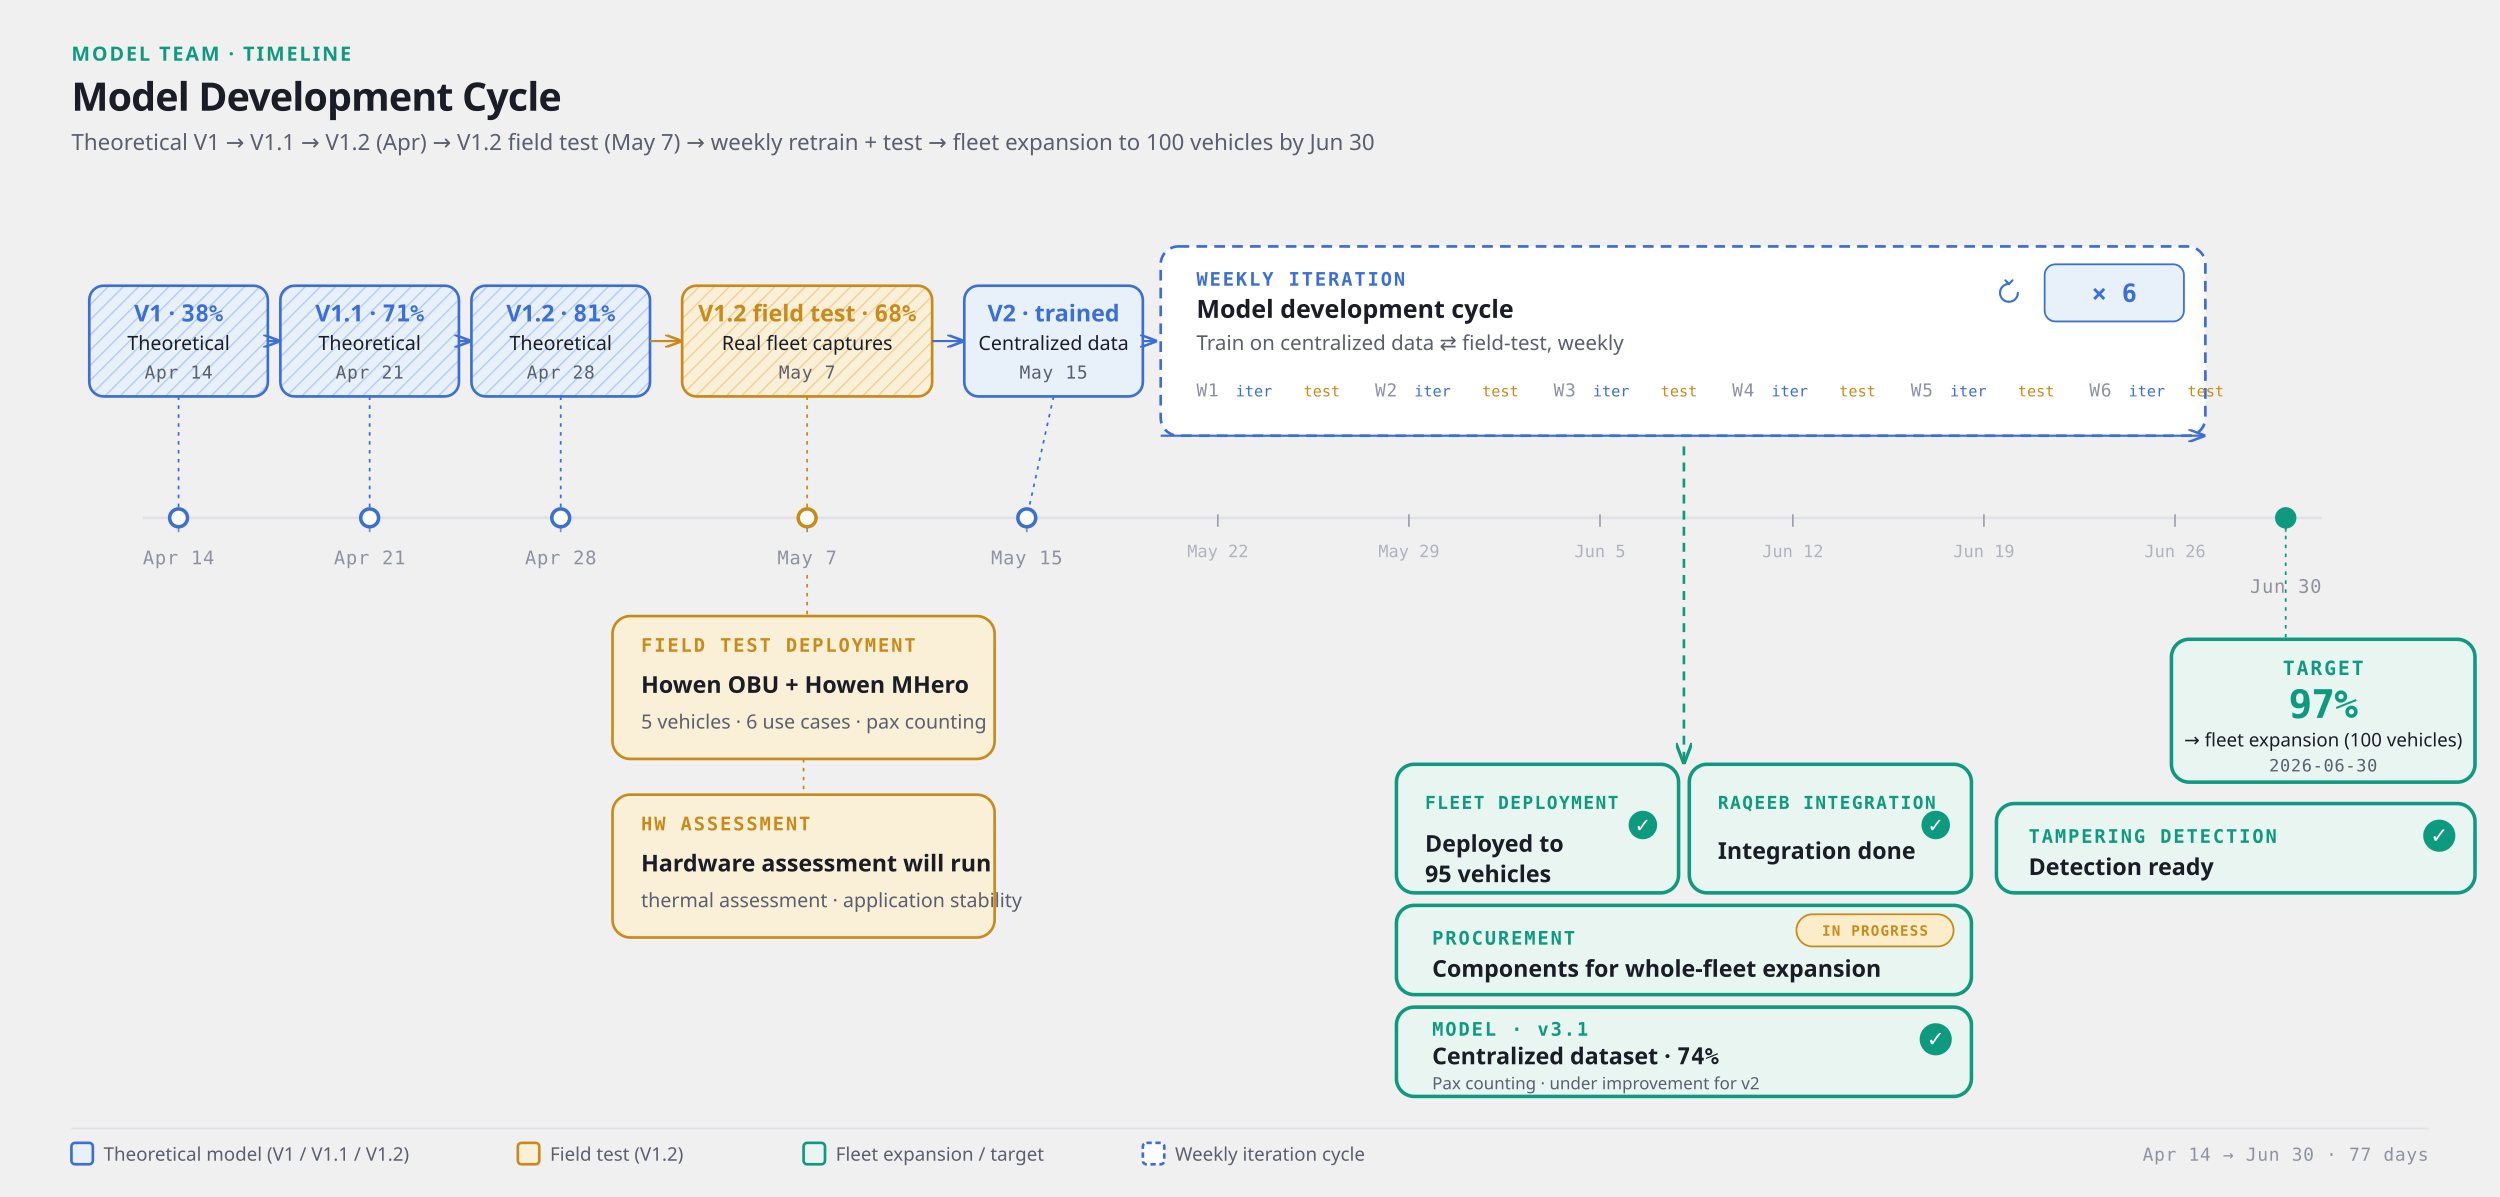
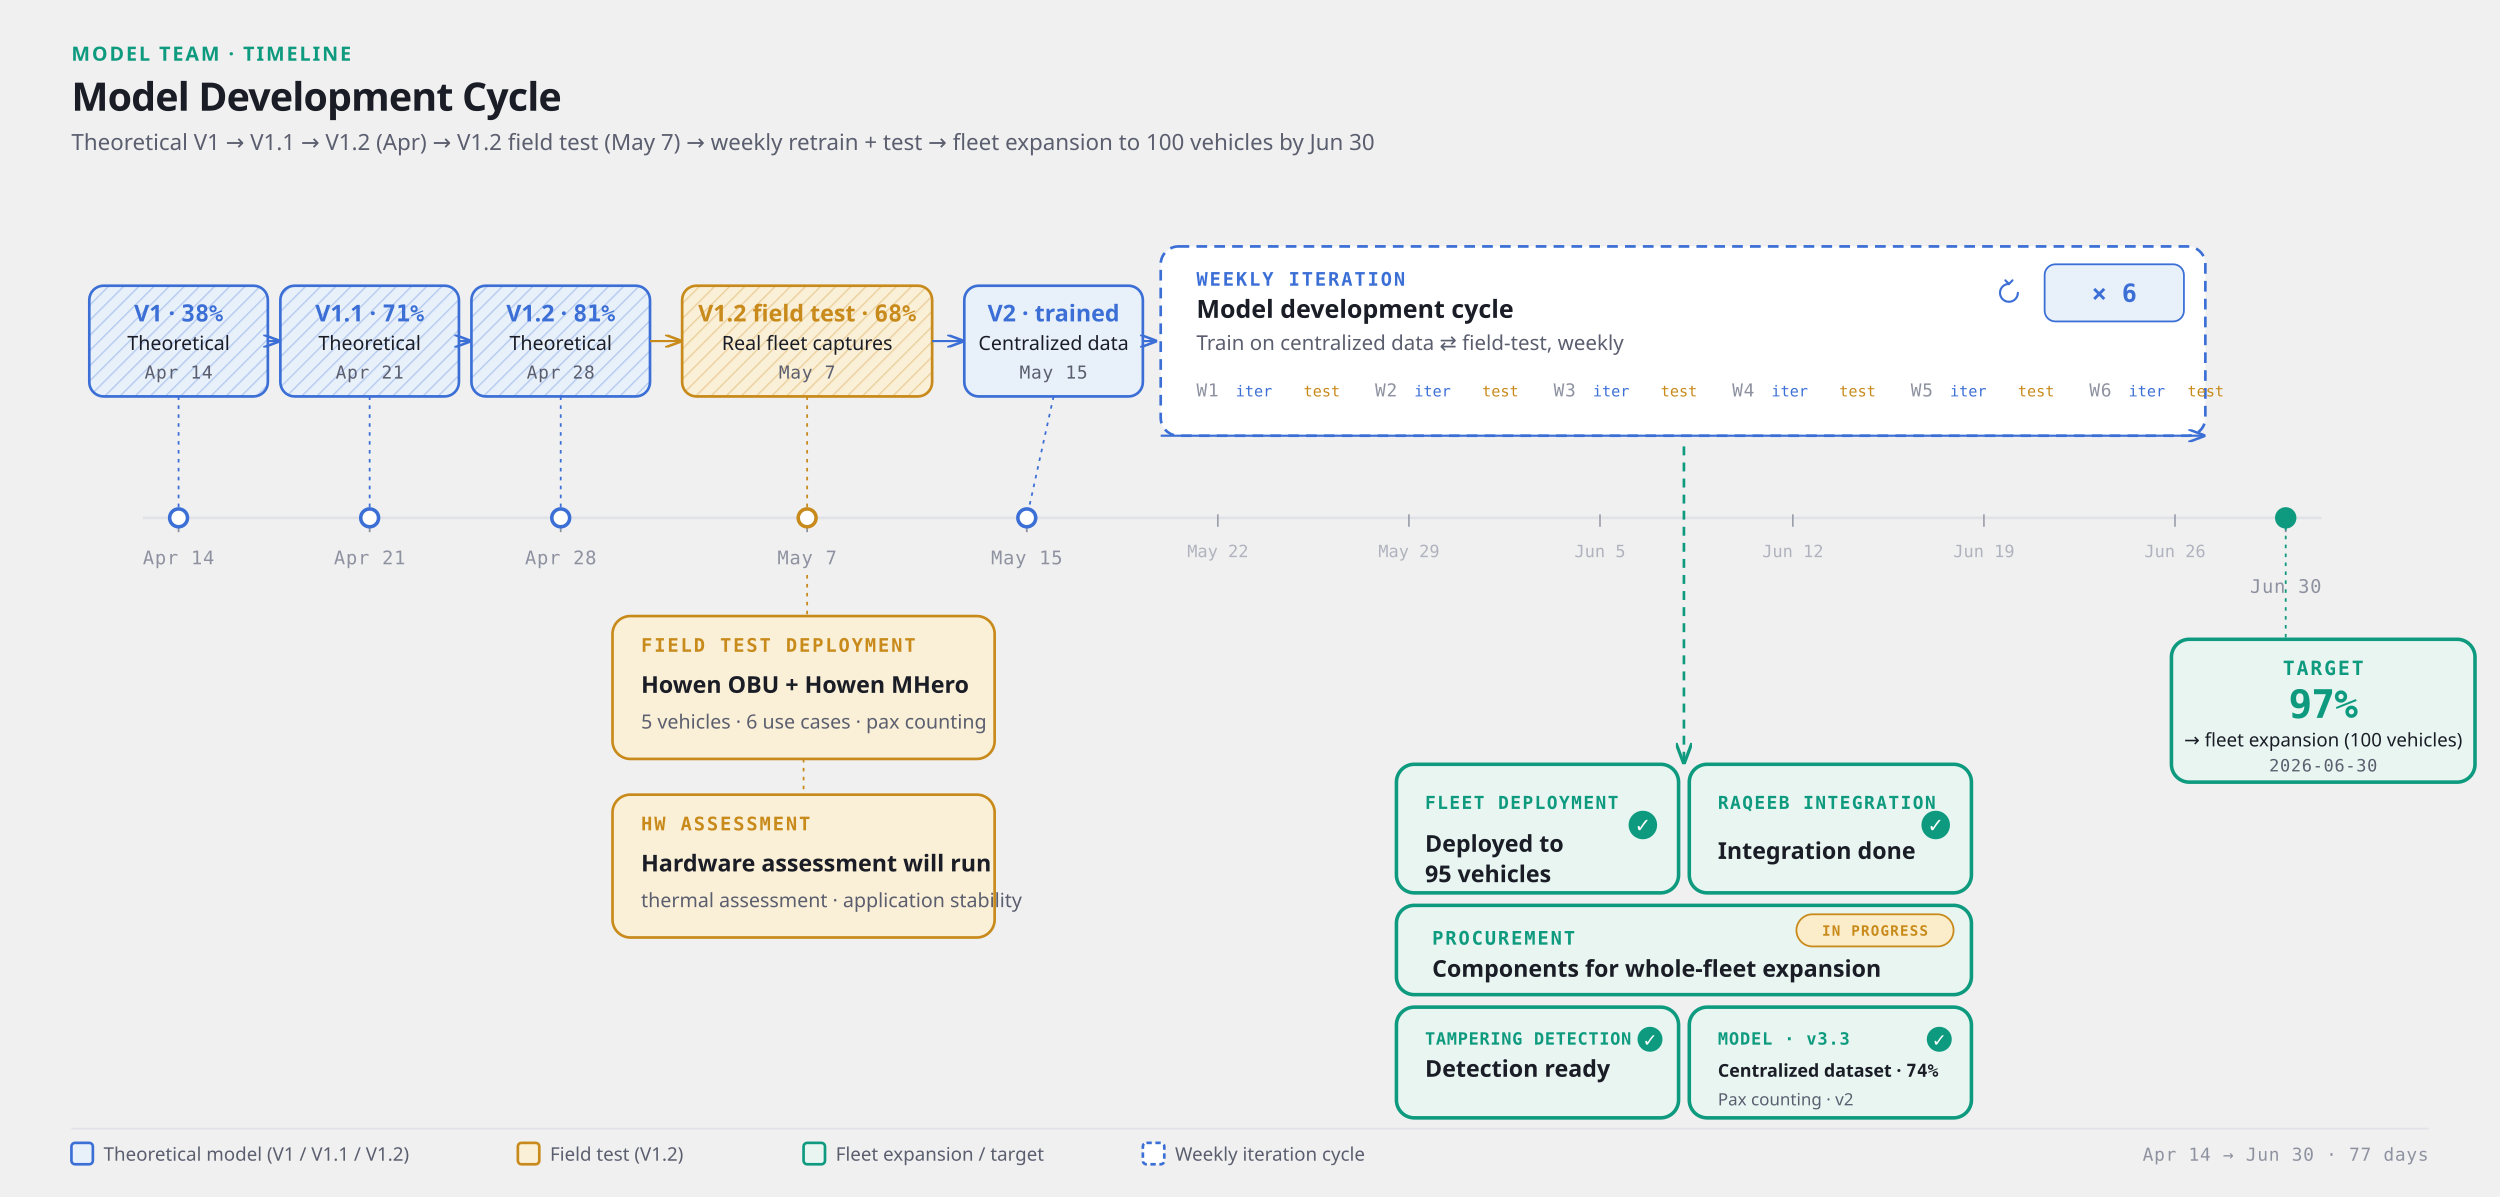
<svg xmlns="http://www.w3.org/2000/svg" xmlns:xlink="http://www.w3.org/1999/xlink" viewBox="0 0 1400 670" width="1400" font-family="'DM Sans', system-ui, sans-serif">
  <defs>
    <marker id="mdc-arrow-b" markerWidth="8" markerHeight="6" refX="8" refY="3" orient="auto">
      <path d="M0,0 L8,3 L0,6" fill="none" stroke="#3B6FD6" stroke-width="1.2" />
    </marker>
    <marker id="mdc-arrow-a" markerWidth="8" markerHeight="6" refX="8" refY="3" orient="auto">
      <path d="M0,0 L8,3 L0,6" fill="none" stroke="#C88A1A" stroke-width="1.2" />
    </marker>
    <marker id="mdc-arrow-g" markerWidth="8" markerHeight="6" refX="8" refY="3" orient="auto">
      <path d="M0,0 L8,3 L0,6" fill="none" stroke="#0E9A7E" stroke-width="1.2" />
    </marker>
    <pattern id="hatch-blue" patternUnits="userSpaceOnUse" width="6" height="6" patternTransform="rotate(45)">
      <line x1="0" y1="0" x2="0" y2="6" stroke="#3B6FD6" stroke-width="1.5" stroke-opacity="0.30" />
    </pattern>
    <pattern id="hatch-amber" patternUnits="userSpaceOnUse" width="6" height="6" patternTransform="rotate(45)">
      <line x1="0" y1="0" x2="0" y2="6" stroke="#C88A1A" stroke-width="1.5" stroke-opacity="0.32" />
    </pattern>
    <style>
      /* Status cluster CTAs (Deployed / Procurement) — clickable placeholders.
         Green affordance mirrors the previous green CTA box. Box 3 (v3.1)
         is non-clickable and carries no class. */
      .status-cta { cursor: pointer; }
      .status-cta .status-bg {
        transition: fill 0.15s ease;
      }
      .status-cta:hover .status-bg {
        fill: #D2EBE2;
      }
      .status-cta:hover .status-rect {
        stroke-width: 2.5;
      }
      .status-cta:focus { outline: none; }
      .status-cta:focus .status-rect {
        stroke-width: 2.5;
        stroke: #0E9A7E;
      }

      /* HW-assessment amber CTA — opens an external xlsx in a new tab. Uses the
         same hover/focus affordance idiom as the status-cta boxes, but unlike
         those this is a direct target="_blank" link, not a postMessage
         overlay trigger. */
      .hw-assessment-link { cursor: pointer; }
      .hw-assessment-link .hw-assessment-bg {
        transition: fill 0.15s ease;
      }
      .hw-assessment-link:hover .hw-assessment-bg {
        fill: #FBEDC9;
      }
      .hw-assessment-link:hover .hw-assessment-rect {
        stroke-width: 2.5;
      }
      .hw-assessment-link:focus { outline: none; }
      .hw-assessment-link:focus .hw-assessment-rect {
        stroke-width: 2.5;
        stroke: #C88A1A;
      }
    </style>
  </defs>
  <text x="40" y="34" fill="#0E9A7E" font-size="11" font-weight="600" letter-spacing="0.10em" text-transform="uppercase">MODEL TEAM · TIMELINE</text>
  <text x="40" y="62" fill="#1A1D26" font-size="22" font-weight="700" letter-spacing="-0.02em">Model Development Cycle</text>
  <text x="40" y="84" fill="#5A5E6E" font-size="12.5">Theoretical V1 → V1.1 → V1.2 (Apr) → V1.2 field test (May 7) → weekly retrain + test → fleet expansion to 100 vehicles by Jun 30</text>
  <line x1="80" y1="290" x2="1300" y2="290" stroke="#E0E2E8" stroke-width="1.5" />
  <line x1="100" y1="286" x2="100" y2="298" stroke="#8E92A0" stroke-width="1" />
  <text x="100" y="316" fill="#8E92A0" font-size="10.5" font-family="JetBrains Mono, monospace" text-anchor="middle" letter-spacing="0.04em">Apr 14</text>
  <line x1="207" y1="286" x2="207" y2="298" stroke="#8E92A0" stroke-width="1" />
  <text x="207" y="316" fill="#8E92A0" font-size="10.5" font-family="JetBrains Mono, monospace" text-anchor="middle" letter-spacing="0.04em">Apr 21</text>
  <line x1="314" y1="286" x2="314" y2="298" stroke="#8E92A0" stroke-width="1" />
  <text x="314" y="316" fill="#8E92A0" font-size="10.5" font-family="JetBrains Mono, monospace" text-anchor="middle" letter-spacing="0.04em">Apr 28</text>
  <line x1="452" y1="286" x2="452" y2="298" stroke="#8E92A0" stroke-width="1" />
  <text x="452" y="316" fill="#8E92A0" font-size="10.5" font-family="JetBrains Mono, monospace" text-anchor="middle" letter-spacing="0.04em">May 7</text>
  <line x1="575" y1="286" x2="575" y2="298" stroke="#8E92A0" stroke-width="1" />
  <text x="575" y="316" fill="#8E92A0" font-size="10.5" font-family="JetBrains Mono, monospace" text-anchor="middle" letter-spacing="0.04em">May 15</text>
  <line x1="682" y1="288" x2="682" y2="295" stroke="#8E92A0" stroke-width="0.8" />
  <text x="682" y="312" fill="#B0B3BE" font-size="9.5" font-family="JetBrains Mono, monospace" text-anchor="middle">May 22</text>
  <line x1="789" y1="288" x2="789" y2="295" stroke="#8E92A0" stroke-width="0.8" />
  <text x="789" y="312" fill="#B0B3BE" font-size="9.5" font-family="JetBrains Mono, monospace" text-anchor="middle">May 29</text>
  <line x1="896" y1="288" x2="896" y2="295" stroke="#8E92A0" stroke-width="0.8" />
  <text x="896" y="312" fill="#B0B3BE" font-size="9.5" font-family="JetBrains Mono, monospace" text-anchor="middle">Jun 5</text>
  <line x1="1004" y1="288" x2="1004" y2="295" stroke="#8E92A0" stroke-width="0.8" />
  <text x="1004" y="312" fill="#B0B3BE" font-size="9.5" font-family="JetBrains Mono, monospace" text-anchor="middle">Jun 12</text>
  <line x1="1111" y1="288" x2="1111" y2="295" stroke="#8E92A0" stroke-width="0.8" />
  <text x="1111" y="312" fill="#B0B3BE" font-size="9.5" font-family="JetBrains Mono, monospace" text-anchor="middle">Jun 19</text>
  <line x1="1218" y1="288" x2="1218" y2="295" stroke="#8E92A0" stroke-width="0.8" />
  <text x="1218" y="312" fill="#B0B3BE" font-size="9.5" font-family="JetBrains Mono, monospace" text-anchor="middle">Jun 26</text>
  <line x1="1280" y1="286" x2="1280" y2="298" stroke="#8E92A0" stroke-width="1" />
  <text x="1280" y="332" fill="#8E92A0" font-size="10.5" font-family="JetBrains Mono, monospace" text-anchor="middle" letter-spacing="0.04em">Jun 30</text>
  <line x1="100" y1="222" x2="100" y2="290" stroke="#3B6FD6" stroke-width="1" stroke-dasharray="2,3" />
  <circle cx="100" cy="290" r="5" fill="#FFF" stroke="#3B6FD6" stroke-width="2" />
  <rect x="50" y="160" width="100" height="62" rx="8" fill="#E8F0FA" stroke="#3B6FD6" stroke-width="1.5" />
  <rect x="50" y="160" width="100" height="62" rx="8" fill="url(#hatch-blue)" stroke="none" />
  <text x="100" y="180" fill="#3B6FD6" font-size="13" font-weight="600" text-anchor="middle">V1 · <tspan font-family="JetBrains Mono, monospace">38%</tspan>
  </text>
  <text x="100" y="196" fill="#1A1D26" font-size="11" text-anchor="middle">Theoretical</text>
  <text x="100" y="212" fill="#5A5E6E" font-size="10" text-anchor="middle" font-family="JetBrains Mono, monospace" letter-spacing="0.04em">Apr 14</text>
  <line x1="150" y1="191" x2="157" y2="191" stroke="#3B6FD6" stroke-width="1.2" marker-end="url(#mdc-arrow-b)" />
  <line x1="207" y1="222" x2="207" y2="290" stroke="#3B6FD6" stroke-width="1" stroke-dasharray="2,3" />
  <circle cx="207" cy="290" r="5" fill="#FFF" stroke="#3B6FD6" stroke-width="2" />
  <rect x="157" y="160" width="100" height="62" rx="8" fill="#E8F0FA" stroke="#3B6FD6" stroke-width="1.5" />
  <rect x="157" y="160" width="100" height="62" rx="8" fill="url(#hatch-blue)" stroke="none" />
  <text x="207" y="180" fill="#3B6FD6" font-size="13" font-weight="600" text-anchor="middle">V1.1 · <tspan font-family="JetBrains Mono, monospace">71%</tspan>
  </text>
  <text x="207" y="196" fill="#1A1D26" font-size="11" text-anchor="middle">Theoretical</text>
  <text x="207" y="212" fill="#5A5E6E" font-size="10" text-anchor="middle" font-family="JetBrains Mono, monospace" letter-spacing="0.04em">Apr 21</text>
  <line x1="257" y1="191" x2="264" y2="191" stroke="#3B6FD6" stroke-width="1.2" marker-end="url(#mdc-arrow-b)" />
  <line x1="314" y1="222" x2="314" y2="290" stroke="#3B6FD6" stroke-width="1" stroke-dasharray="2,3" />
  <circle cx="314" cy="290" r="5" fill="#FFF" stroke="#3B6FD6" stroke-width="2" />
  <rect x="264" y="160" width="100" height="62" rx="8" fill="#E8F0FA" stroke="#3B6FD6" stroke-width="1.5" />
  <rect x="264" y="160" width="100" height="62" rx="8" fill="url(#hatch-blue)" stroke="none" />
  <text x="314" y="180" fill="#3B6FD6" font-size="13" font-weight="600" text-anchor="middle">V1.2 · <tspan font-family="JetBrains Mono, monospace">81%</tspan>
  </text>
  <text x="314" y="196" fill="#1A1D26" font-size="11" text-anchor="middle">Theoretical</text>
  <text x="314" y="212" fill="#5A5E6E" font-size="10" text-anchor="middle" font-family="JetBrains Mono, monospace" letter-spacing="0.04em">Apr 28</text>
  <line x1="364" y1="191" x2="382" y2="191" stroke="#C88A1A" stroke-width="1.2" marker-end="url(#mdc-arrow-a)" />
  <line x1="452" y1="222" x2="452" y2="290" stroke="#C88A1A" stroke-width="1" stroke-dasharray="2,3" />
  <circle cx="452" cy="290" r="5" fill="#FFF" stroke="#C88A1A" stroke-width="2" />
  <rect x="382" y="160" width="140" height="62" rx="8" fill="#FAEFD7" stroke="#C88A1A" stroke-width="1.5" />
  <rect x="382" y="160" width="140" height="62" rx="8" fill="url(#hatch-amber)" stroke="none" />
  <text x="452" y="180" fill="#C88A1A" font-size="13" font-weight="600" text-anchor="middle">V1.2 field test · <tspan font-family="JetBrains Mono, monospace">68%</tspan>
  </text>
  <text x="452" y="196" fill="#1A1D26" font-size="11" text-anchor="middle">Real fleet captures</text>
  <text x="452" y="212" fill="#5A5E6E" font-size="10" text-anchor="middle" font-family="JetBrains Mono, monospace" letter-spacing="0.04em">May 7</text>
  <line x1="522" y1="191" x2="540" y2="191" stroke="#3B6FD6" stroke-width="1.2" marker-end="url(#mdc-arrow-b)" />
  <line x1="590" y1="222" x2="575" y2="290" stroke="#3B6FD6" stroke-width="1" stroke-dasharray="2,3" />
  <circle cx="575" cy="290" r="5" fill="#FFF" stroke="#3B6FD6" stroke-width="2" />
  <rect x="540" y="160" width="100" height="62" rx="8" fill="#E8F0FA" stroke="#3B6FD6" stroke-width="1.5" />
  <text x="590" y="180" fill="#3B6FD6" font-size="13" font-weight="600" text-anchor="middle">V2 · trained</text>
  <text x="590" y="196" fill="#1A1D26" font-size="11" text-anchor="middle">Centralized data</text>
  <text x="590" y="212" fill="#5A5E6E" font-size="10" text-anchor="middle" font-family="JetBrains Mono, monospace" letter-spacing="0.04em">May 15</text>
  <line x1="640" y1="191" x2="648" y2="191" stroke="#3B6FD6" stroke-width="1.2" marker-end="url(#mdc-arrow-b)" />
  <rect x="650" y="138" width="585" height="106" rx="10" fill="#FFFFFF" stroke="#3B6FD6" stroke-width="1.5" stroke-dasharray="6,4" />
  <text x="670" y="160" fill="#3B6FD6" font-size="10.5" font-weight="700" font-family="JetBrains Mono, monospace" letter-spacing="0.10em">WEEKLY ITERATION</text>
  <text x="670" y="178" fill="#1A1D26" font-size="14" font-weight="600">Model development cycle</text>
  <text x="670" y="196" fill="#5A5E6E" font-size="11.5">Train on centralized data ⇄ field-test, weekly</text>
  <rect x="1145" y="148" width="78" height="32" rx="6" fill="#E8F0FA" stroke="#3B6FD6" stroke-width="1" />
  <text x="1184" y="169" fill="#3B6FD6" font-size="14" font-weight="700" text-anchor="middle" font-family="JetBrains Mono, monospace">× 6</text>
  <g transform="translate(670, 210)">
    <text x="0" y="12" fill="#8E92A0" font-size="10" font-family="JetBrains Mono, monospace" letter-spacing="0.04em">W1</text>
    <text x="100" y="12" fill="#8E92A0" font-size="10" font-family="JetBrains Mono, monospace" letter-spacing="0.04em">W2</text>
    <text x="200" y="12" fill="#8E92A0" font-size="10" font-family="JetBrains Mono, monospace" letter-spacing="0.04em">W3</text>
    <text x="300" y="12" fill="#8E92A0" font-size="10" font-family="JetBrains Mono, monospace" letter-spacing="0.04em">W4</text>
    <text x="400" y="12" fill="#8E92A0" font-size="10" font-family="JetBrains Mono, monospace" letter-spacing="0.04em">W5</text>
    <text x="500" y="12" fill="#8E92A0" font-size="10" font-family="JetBrains Mono, monospace" letter-spacing="0.04em">W6</text>
    <g font-size="8.5" font-family="JetBrains Mono, monospace" fill="#3B6FD6">
      <text x="22" y="12">iter</text>
      <text x="60" y="12" fill="#C88A1A">test</text>
      <text x="122" y="12">iter</text>
      <text x="160" y="12" fill="#C88A1A">test</text>
      <text x="222" y="12">iter</text>
      <text x="260" y="12" fill="#C88A1A">test</text>
      <text x="322" y="12">iter</text>
      <text x="360" y="12" fill="#C88A1A">test</text>
      <text x="422" y="12">iter</text>
      <text x="460" y="12" fill="#C88A1A">test</text>
      <text x="522" y="12">iter</text>
      <text x="555" y="12" fill="#C88A1A">test</text>
    </g>
  </g>
  <g transform="translate(1130, 164)" stroke="#3B6FD6" stroke-width="1.2" fill="none" stroke-linecap="round">
    <path d="M0,0 a5,5 0 1 1 -5,-5" />
    <path d="M-7,-7 L-5,-5 L-3,-7" />
  </g>
  <line x1="650" y1="244" x2="1235" y2="244" stroke="#3B6FD6" stroke-width="1.2" marker-end="url(#mdc-arrow-b)" />
  <path d="M943,250 L943,428" fill="none" stroke="#0E9A7E" stroke-width="1.5" stroke-dasharray="5,4" marker-end="url(#mdc-arrow-g)" />
  <circle cx="1280" cy="290" r="6" fill="#0E9A7E" />
  <line x1="1280" y1="290" x2="1280" y2="358" stroke="#0E9A7E" stroke-width="1" stroke-dasharray="2,3" />
  <rect x="1216" y="358" width="170" height="80" rx="10" fill="#E8F5F1" stroke="#0E9A7E" stroke-width="2" />
  <text x="1301" y="378" fill="#0E9A7E" font-size="11" font-weight="700" text-anchor="middle" font-family="JetBrains Mono, monospace" letter-spacing="0.10em">TARGET</text>
  <text x="1301" y="402" fill="#0E9A7E" font-size="22" font-weight="700" text-anchor="middle" font-family="JetBrains Mono, monospace" letter-spacing="-0.02em">97%</text>
  <text x="1301" y="418" fill="#1A1D26" font-size="10.5" text-anchor="middle">→ fleet expansion (100 vehicles)</text>
  <text x="1301" y="432" fill="#5A5E6E" font-size="9.5" text-anchor="middle" font-family="JetBrains Mono, monospace" letter-spacing="0.04em">2026-06-30</text>
  <a id="status-deployed-cta" xlink:href="details/fleet-deployment-progress.html" href="details/fleet-deployment-progress.html" target="_top" class="status-cta" aria-label="Open fleet deployment progress overlay">
    <rect class="status-bg status-rect" x="782" y="428" width="158" height="72" rx="10" fill="#E8F5F1" stroke="#0E9A7E" stroke-width="2" />
    <text x="798" y="453" fill="#0E9A7E" font-size="10" font-weight="700" font-family="JetBrains Mono, monospace" letter-spacing="0.08em">FLEET DEPLOYMENT</text>
    <text x="798" y="477" fill="#1A1D26" font-size="13" font-weight="600">Deployed to</text>
    <text x="798" y="494" fill="#1A1D26" font-size="13" font-weight="600">95 vehicles</text>
    <circle cx="920" cy="462" r="8" fill="#0E9A7E" />
    <text x="920" y="466" fill="#FFFFFF" font-size="11" font-weight="700" text-anchor="middle">✓</text>
  </a>
  <g>
    <rect x="782" y="507" width="322" height="50" rx="10" fill="#E8F5F1" stroke="#0E9A7E" stroke-width="2" />
    <text x="802" y="529" fill="#0E9A7E" font-size="10.5" font-weight="700" font-family="JetBrains Mono, monospace" letter-spacing="0.10em">PROCUREMENT</text>
    <text x="802" y="547" fill="#1A1D26" font-size="13" font-weight="600">Components for whole-fleet expansion</text>
    <rect x="1006" y="512" width="88" height="18" rx="9" fill="#FBEDC9" stroke="#C88A1A" stroke-width="1" />
    <text x="1050" y="524" fill="#C88A1A" font-size="8" font-weight="700" font-family="JetBrains Mono, monospace" letter-spacing="0.08em" text-anchor="middle">IN PROGRESS</text>
  </g>
  <a id="status-paxcounting-cta" xlink:href="details/fare-trip-validation.html" href="details/fare-trip-validation.html" target="_top" class="status-cta" aria-label="Open passenger-detection Phase 1 test overlay">
-     <rect class="status-bg status-rect" x="782" y="564" width="322" height="50" rx="10" fill="#E8F5F1" stroke="#0E9A7E" stroke-width="2" />
-     <text x="802" y="580" fill="#0E9A7E" font-size="10.5" font-weight="700" font-family="JetBrains Mono, monospace" letter-spacing="0.10em">MODEL · v3.1</text>
-     <text x="802" y="596" fill="#1A1D26" font-size="13" font-weight="600">Centralized dataset · <tspan font-family="JetBrains Mono, monospace">74%</tspan>
+     <rect class="status-bg status-rect" x="946" y="564" width="158" height="62" rx="10" fill="#E8F5F1" stroke="#0E9A7E" stroke-width="2" />
+     <text x="962" y="585" fill="#0E9A7E" font-size="9.5" font-weight="700" font-family="JetBrains Mono, monospace" letter-spacing="0.05em">MODEL · v3.3</text>
+     <text x="962" y="603" fill="#1A1D26" font-size="10" font-weight="600">Centralized dataset · <tspan font-family="JetBrains Mono, monospace">74%</tspan>
    </text>
-     <text x="802" y="610" fill="#5A5E6E" font-size="9.5">Pax counting · under improvement for v2</text>
-     <circle cx="1084" cy="582" r="9" fill="#0E9A7E" />
-     <text x="1084" y="586" fill="#FFFFFF" font-size="12" font-weight="700" text-anchor="middle">✓</text>
+     <text x="962" y="619" fill="#5A5E6E" font-size="9.5">Pax counting · v2</text>
+     <circle cx="1086" cy="582" r="7" fill="#0E9A7E" />
+     <text x="1086" y="586" fill="#FFFFFF" font-size="10" font-weight="700" text-anchor="middle">✓</text>
  </a>
  <a id="status-tampering-cta" xlink:href="../../reports/tampering/index.html" href="../../reports/tampering/index.html" target="_top" class="status-cta" aria-label="Open tampering detection report overlay">
-     <rect class="status-bg status-rect" x="1118" y="450" width="268" height="50" rx="10" fill="#E8F5F1" stroke="#0E9A7E" stroke-width="2" />
-     <text x="1136" y="472" fill="#0E9A7E" font-size="10.5" font-weight="700" font-family="JetBrains Mono, monospace" letter-spacing="0.10em">TAMPERING DETECTION</text>
-     <text x="1136" y="490" fill="#1A1D26" font-size="13" font-weight="600">Detection ready</text>
-     <circle cx="1366" cy="468" r="9" fill="#0E9A7E" />
-     <text x="1366" y="472" fill="#FFFFFF" font-size="12" font-weight="700" text-anchor="middle">✓</text>
+     <rect class="status-bg status-rect" x="782" y="564" width="158" height="62" rx="10" fill="#E8F5F1" stroke="#0E9A7E" stroke-width="2" />
+     <text x="798" y="585" fill="#0E9A7E" font-size="9.5" font-weight="700" font-family="JetBrains Mono, monospace" letter-spacing="0.04em">TAMPERING DETECTION</text>
+     <text x="798" y="603" fill="#1A1D26" font-size="13" font-weight="600">Detection ready</text>
+     <circle cx="924" cy="582" r="7" fill="#0E9A7E" />
+     <text x="924" y="586" fill="#FFFFFF" font-size="10" font-weight="700" text-anchor="middle">✓</text>
  </a>
  <g>
    <rect x="946" y="428" width="158" height="72" rx="10" fill="#E8F5F1" stroke="#0E9A7E" stroke-width="2" />
    <text x="962" y="453" fill="#0E9A7E" font-size="10" font-weight="700" font-family="JetBrains Mono, monospace" letter-spacing="0.08em">RAQEEB INTEGRATION</text>
    <text x="962" y="481" fill="#1A1D26" font-size="13" font-weight="600">Integration done</text>
    <circle cx="1084" cy="462" r="8" fill="#0E9A7E" />
    <text x="1084" y="466" fill="#FFFFFF" font-size="11" font-weight="700" text-anchor="middle">✓</text>
  </g>
  <line x1="452" y1="322" x2="452" y2="345" stroke="#C88A1A" stroke-width="1" stroke-dasharray="2,3" />
  <rect x="343" y="345" width="214" height="80" rx="10" fill="#FAEFD7" stroke="#C88A1A" stroke-width="1.5" />
  <text x="359" y="365" fill="#C88A1A" font-size="10.5" font-weight="700" font-family="JetBrains Mono, monospace" letter-spacing="0.10em">FIELD TEST DEPLOYMENT</text>
  <text x="359" y="388" fill="#1A1D26" font-size="13" font-weight="600">Howen OBU + Howen MHero</text>
  <text x="359" y="408" fill="#5A5E6E" font-size="11">5 vehicles · 6 use cases · pax counting</text>
  <line x1="450" y1="425" x2="450" y2="445" stroke="#C88A1A" stroke-width="1" stroke-dasharray="2,3" />
  <a id="hw-assessment-cta" xlink:href="details/hw-assessment.html" href="details/hw-assessment.html" target="_top" class="hw-assessment-link" aria-label="Open HW assessment overlay (Howen MDT performance)">
    <rect class="hw-assessment-bg hw-assessment-rect" x="343" y="445" width="214" height="80" rx="10" fill="#FAEFD7" stroke="#C88A1A" stroke-width="1.5" />
    <text x="359" y="465" fill="#C88A1A" font-size="10.5" font-weight="700" font-family="JetBrains Mono, monospace" letter-spacing="0.10em">HW ASSESSMENT</text>
    <text x="359" y="488" fill="#1A1D26" font-size="13" font-weight="600">Hardware assessment will run</text>
    <text x="359" y="508" fill="#5A5E6E" font-size="11">thermal assessment · application stability</text>
  </a>
  <line x1="40" y1="632" x2="1360" y2="632" stroke="#E0E2E8" stroke-width="1" />
  <rect x="40" y="640" width="12" height="12" rx="2" fill="#E8F0FA" stroke="#3B6FD6" stroke-width="1.5" />
  <text x="58" y="650" fill="#5A5E6E" font-size="10.5">Theoretical model (V1 / V1.1 / V1.2)</text>
  <rect x="290" y="640" width="12" height="12" rx="2" fill="#FAEFD7" stroke="#C88A1A" stroke-width="1.5" />
  <text x="308" y="650" fill="#5A5E6E" font-size="10.5">Field test (V1.2)</text>
  <rect x="450" y="640" width="12" height="12" rx="2" fill="#E8F5F1" stroke="#0E9A7E" stroke-width="1.5" />
  <text x="468" y="650" fill="#5A5E6E" font-size="10.5">Fleet expansion / target</text>
  <rect x="640" y="640" width="12" height="12" rx="2" fill="#FFFFFF" stroke="#3B6FD6" stroke-dasharray="3,2" stroke-width="1.5" />
  <text x="658" y="650" fill="#5A5E6E" font-size="10.5">Weekly iteration cycle</text>
  <text x="1360" y="650" fill="#8E92A0" font-size="10" text-anchor="end" font-family="JetBrains Mono, monospace" letter-spacing="0.04em">Apr 14 → Jun 30 · 77 days</text>
</svg>
